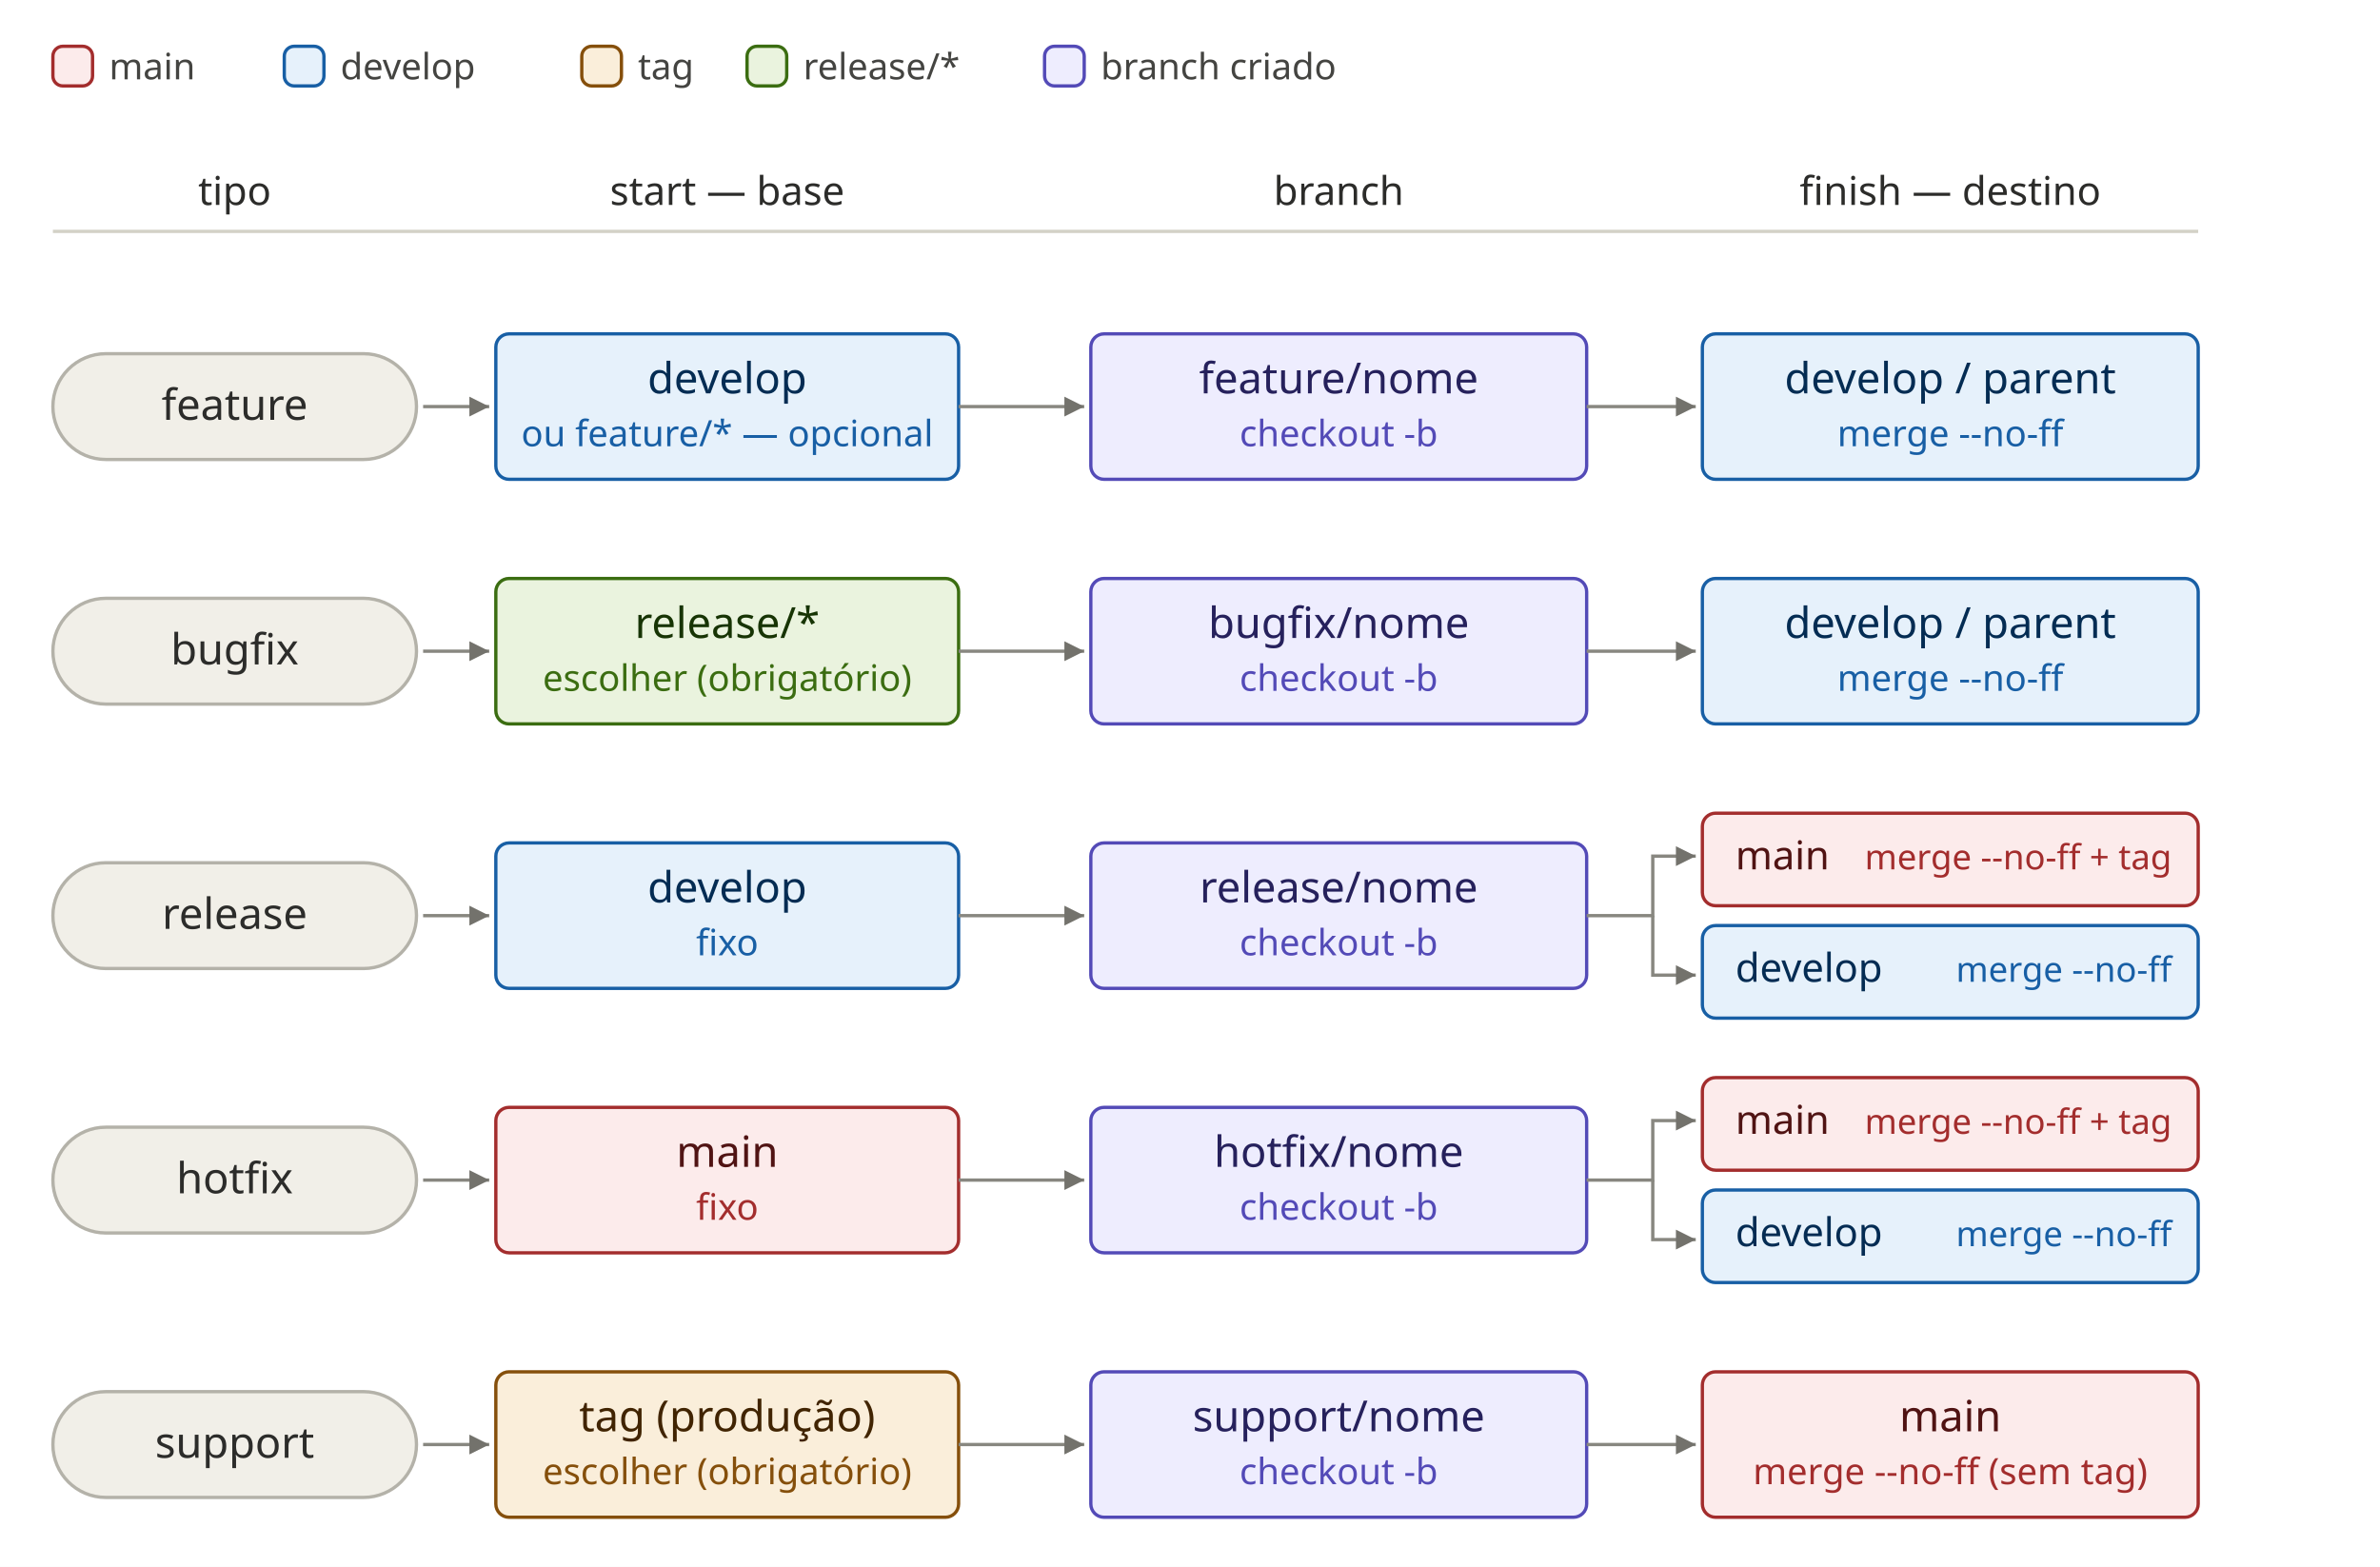
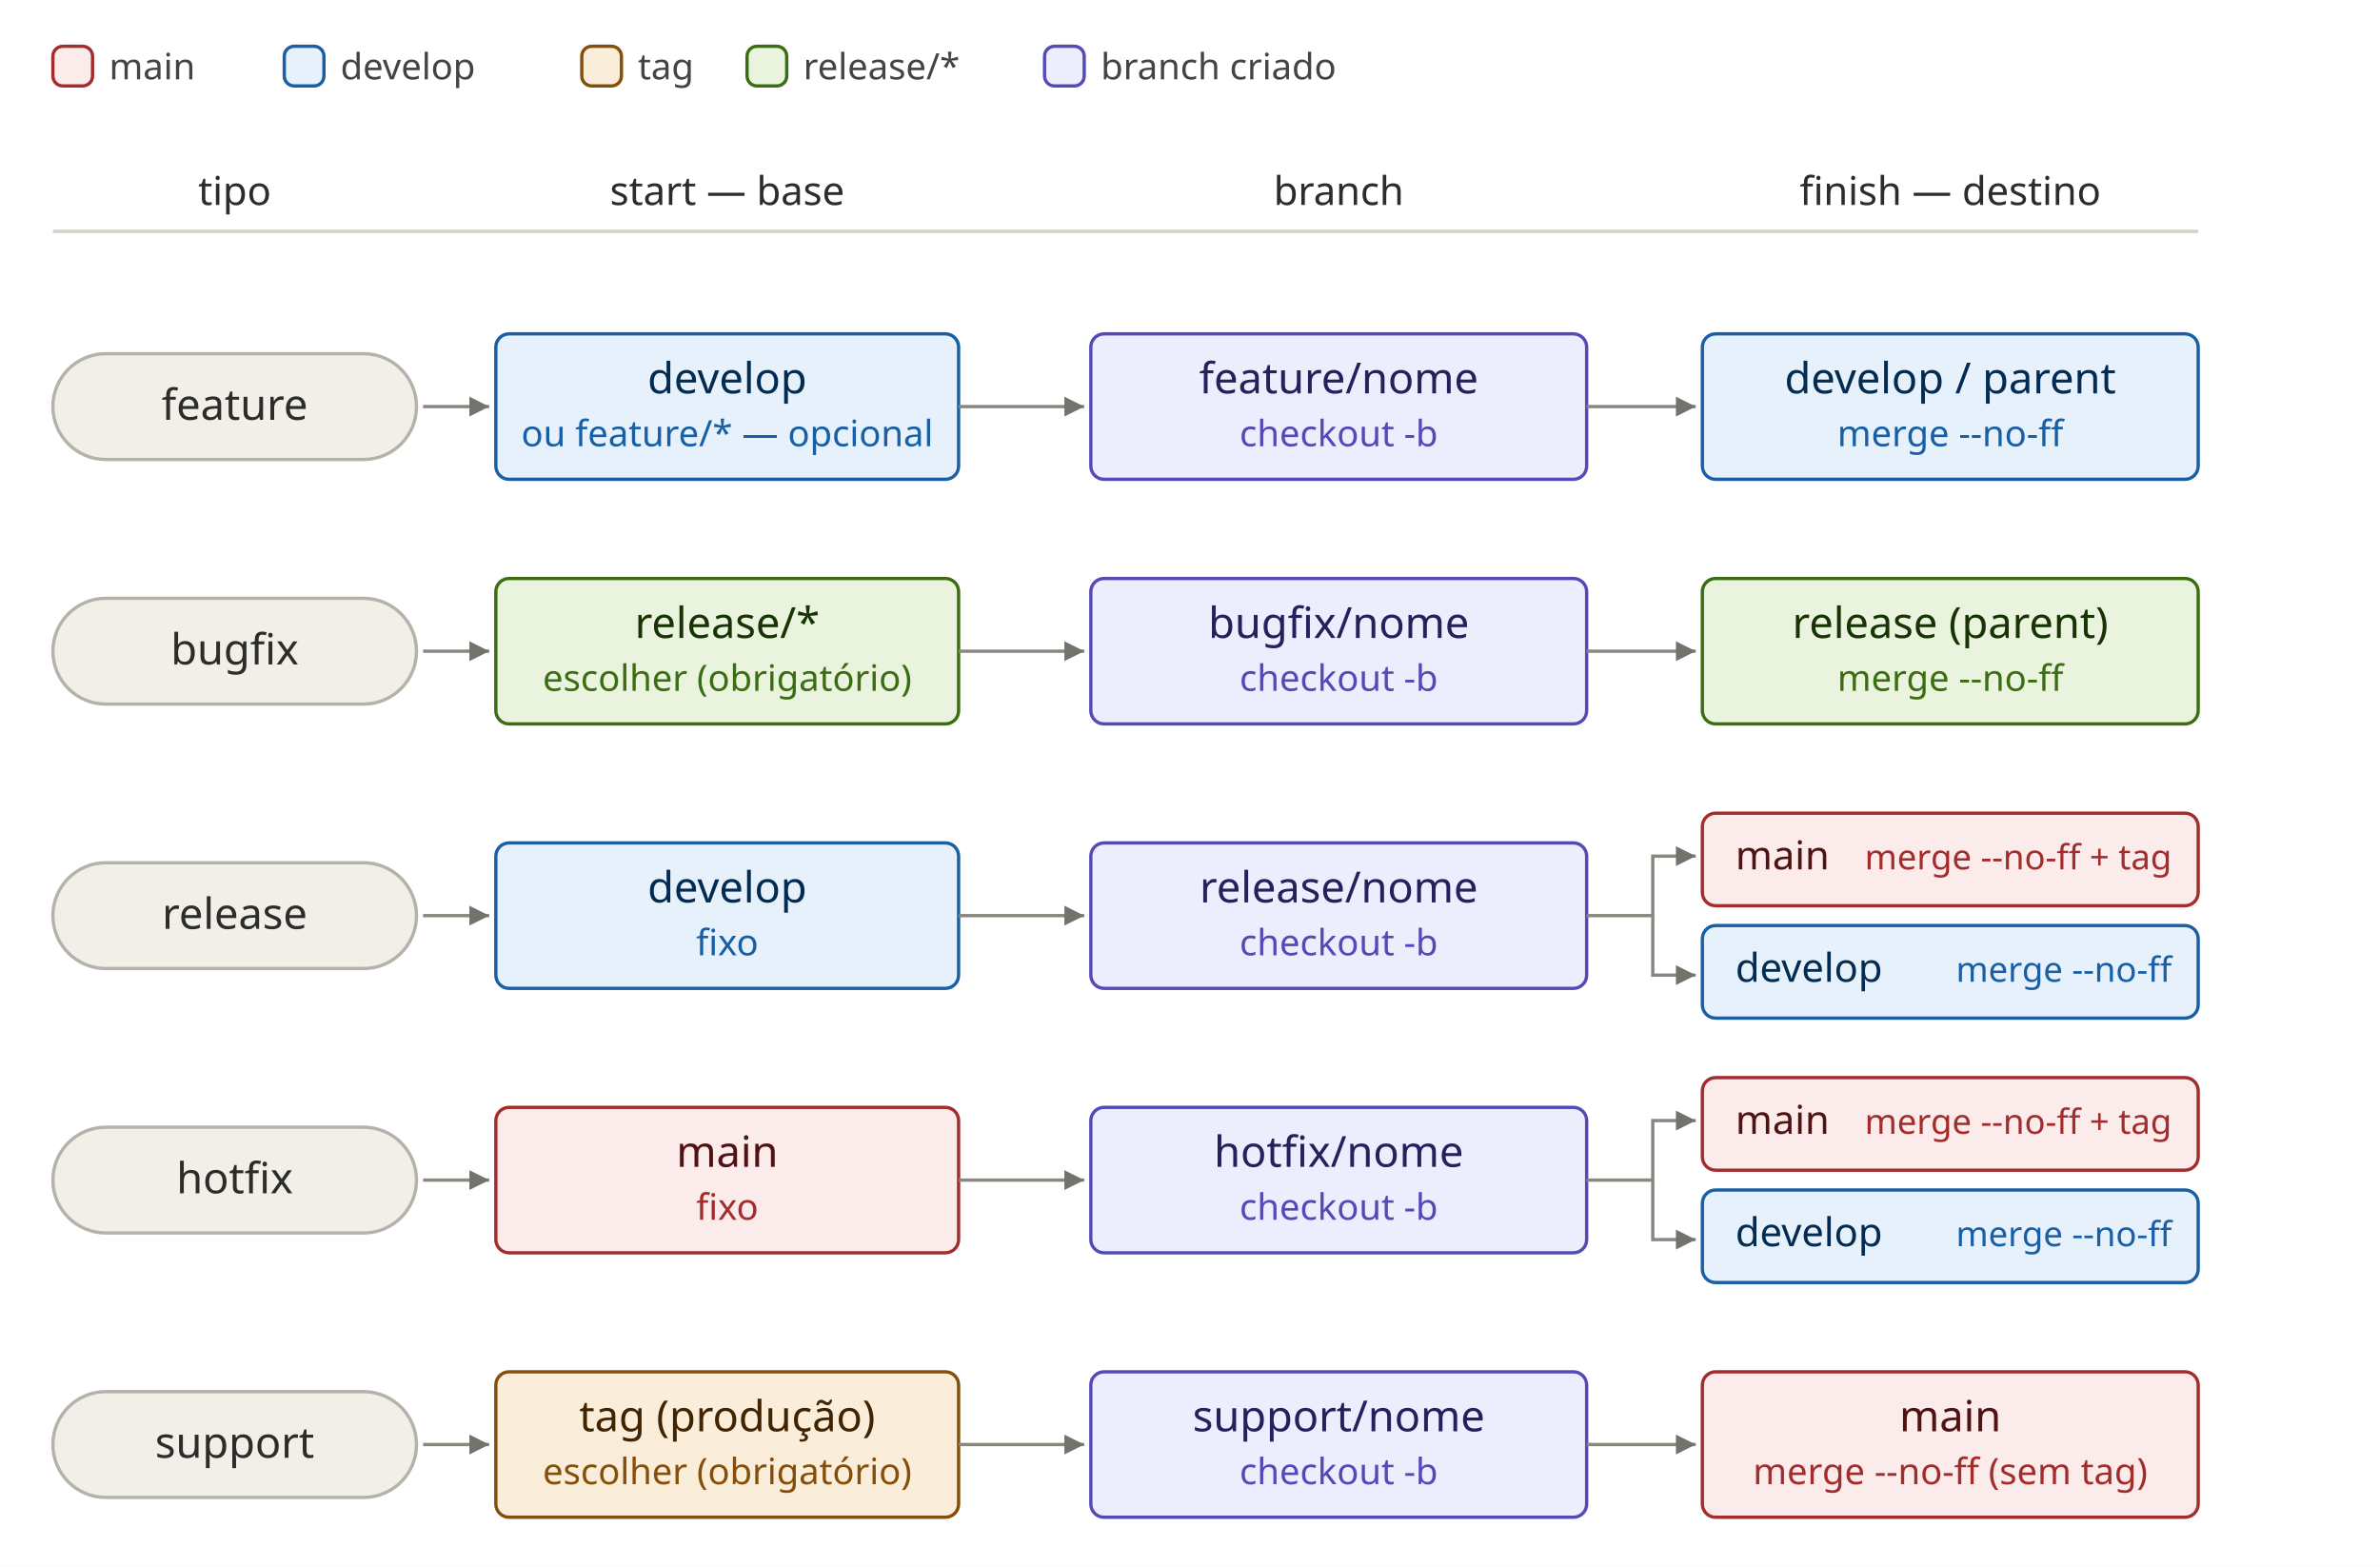
<svg xmlns="http://www.w3.org/2000/svg" viewBox="0 0 720 474" width="720" height="474" font-family="Segoe UI, system-ui, sans-serif" role="img">
  <defs>
    <marker id="arr" markerWidth="8" markerHeight="8" refX="6" refY="3" orient="auto">
      <path d="M0,0 L6,3 L0,6 z" fill="#73726c" />
    </marker>
  </defs>
  <rect x="0" y="0" width="720" height="474" fill="#ffffff" />
  <g font-size="11" fill="#444441">
    <rect x="16" y="14" width="12" height="12" rx="3" fill="#FCEBEB" stroke="#A32D2D" />
    <text x="33" y="24">main</text>
    <rect x="86" y="14" width="12" height="12" rx="3" fill="#E6F1FB" stroke="#185FA5" />
    <text x="103" y="24">develop</text>
    <rect x="176" y="14" width="12" height="12" rx="3" fill="#FAEEDA" stroke="#854F0B" />
    <text x="193" y="24">tag</text>
    <rect x="226" y="14" width="12" height="12" rx="3" fill="#EAF3DE" stroke="#3B6D11" />
    <text x="243" y="24">release/*</text>
    <rect x="316" y="14" width="12" height="12" rx="3" fill="#EEEDFE" stroke="#534AB7" />
    <text x="333" y="24">branch criado</text>
  </g>
  <g font-size="12" font-weight="500" fill="#2C2C2A" text-anchor="middle">
    <text x="71" y="62">tipo</text>
    <text x="220" y="62">start — base</text>
    <text x="405" y="62">branch</text>
    <text x="590" y="62">finish — destino</text>
  </g>
  <line x1="16" y1="70" x2="665" y2="70" stroke="#D3D1C7" />
  <g>
    <rect x="16" y="107" width="110" height="32" rx="16" fill="#F1EFE8" stroke="#B4B2A9" />
    <text x="71" y="127" text-anchor="middle" font-size="13" font-weight="500" fill="#2C2C2A">feature</text>
    <path d="M128,123 L148,123" stroke="#888780" marker-end="url(#arr)" />
    <rect x="150" y="101" width="140" height="44" rx="4" fill="#E6F1FB" stroke="#185FA5" />
    <text x="220" y="119" text-anchor="middle" font-size="13" font-weight="500" fill="#042C53">develop</text>
    <text x="220" y="135" text-anchor="middle" font-size="11" fill="#185FA5">ou feature/* — opcional</text>
    <path d="M290,123 L328,123" stroke="#888780" marker-end="url(#arr)" />
    <rect x="330" y="101" width="150" height="44" rx="4" fill="#EEEDFE" stroke="#534AB7" />
    <text x="405" y="119" text-anchor="middle" font-size="13" font-weight="500" fill="#26215C">feature/nome</text>
    <text x="405" y="135" text-anchor="middle" font-size="11" fill="#534AB7">checkout -b</text>
    <path d="M480,123 L513,123" stroke="#888780" marker-end="url(#arr)" />
    <rect x="515" y="101" width="150" height="44" rx="4" fill="#E6F1FB" stroke="#185FA5" />
    <text x="590" y="119" text-anchor="middle" font-size="13" font-weight="500" fill="#042C53">develop / parent</text>
    <text x="590" y="135" text-anchor="middle" font-size="11" fill="#185FA5">merge --no-ff</text>
  </g>
  <g>
    <rect x="16" y="181" width="110" height="32" rx="16" fill="#F1EFE8" stroke="#B4B2A9" />
    <text x="71" y="201" text-anchor="middle" font-size="13" font-weight="500" fill="#2C2C2A">bugfix</text>
    <path d="M128,197 L148,197" stroke="#888780" marker-end="url(#arr)" />
    <rect x="150" y="175" width="140" height="44" rx="4" fill="#EAF3DE" stroke="#3B6D11" />
    <text x="220" y="193" text-anchor="middle" font-size="13" font-weight="500" fill="#173404">release/*</text>
    <text x="220" y="209" text-anchor="middle" font-size="11" fill="#3B6D11">escolher (obrigatório)</text>
    <path d="M290,197 L328,197" stroke="#888780" marker-end="url(#arr)" />
    <rect x="330" y="175" width="150" height="44" rx="4" fill="#EEEDFE" stroke="#534AB7" />
    <text x="405" y="193" text-anchor="middle" font-size="13" font-weight="500" fill="#26215C">bugfix/nome</text>
    <text x="405" y="209" text-anchor="middle" font-size="11" fill="#534AB7">checkout -b</text>
    <path d="M480,197 L513,197" stroke="#888780" marker-end="url(#arr)" />
-     <rect x="515" y="175" width="150" height="44" rx="4" fill="#E6F1FB" stroke="#185FA5" />
-     <text x="590" y="193" text-anchor="middle" font-size="13" font-weight="500" fill="#042C53">develop / parent</text>
-     <text x="590" y="209" text-anchor="middle" font-size="11" fill="#185FA5">merge --no-ff</text>
+     <rect x="515" y="175" width="150" height="44" rx="4" fill="#EAF3DE" stroke="#3B6D11" />
+     <text x="590" y="193" text-anchor="middle" font-size="13" font-weight="500" fill="#173404">release (parent)</text>
+     <text x="590" y="209" text-anchor="middle" font-size="11" fill="#3B6D11">merge --no-ff</text>
  </g>
  <g>
    <rect x="16" y="261" width="110" height="32" rx="16" fill="#F1EFE8" stroke="#B4B2A9" />
    <text x="71" y="281" text-anchor="middle" font-size="13" font-weight="500" fill="#2C2C2A">release</text>
    <path d="M128,277 L148,277" stroke="#888780" marker-end="url(#arr)" />
    <rect x="150" y="255" width="140" height="44" rx="4" fill="#E6F1FB" stroke="#185FA5" />
    <text x="220" y="273" text-anchor="middle" font-size="13" font-weight="500" fill="#042C53">develop</text>
    <text x="220" y="289" text-anchor="middle" font-size="11" fill="#185FA5">fixo</text>
    <path d="M290,277 L328,277" stroke="#888780" marker-end="url(#arr)" />
    <rect x="330" y="255" width="150" height="44" rx="4" fill="#EEEDFE" stroke="#534AB7" />
    <text x="405" y="273" text-anchor="middle" font-size="13" font-weight="500" fill="#26215C">release/nome</text>
    <text x="405" y="289" text-anchor="middle" font-size="11" fill="#534AB7">checkout -b</text>
    <path d="M480,277 L500,277 L500,259 L513,259" fill="none" stroke="#888780" marker-end="url(#arr)" />
    <path d="M500,277 L500,295 L513,295" fill="none" stroke="#888780" marker-end="url(#arr)" />
    <rect x="515" y="246" width="150" height="28" rx="4" fill="#FCEBEB" stroke="#A32D2D" />
    <text x="525" y="263" font-size="12" font-weight="500" fill="#501313">main</text>
    <text x="657" y="263" text-anchor="end" font-size="10.5" fill="#A32D2D">merge --no-ff + tag</text>
    <rect x="515" y="280" width="150" height="28" rx="4" fill="#E6F1FB" stroke="#185FA5" />
    <text x="525" y="297" font-size="12" font-weight="500" fill="#042C53">develop</text>
    <text x="657" y="297" text-anchor="end" font-size="10.5" fill="#185FA5">merge --no-ff</text>
  </g>
  <g>
    <rect x="16" y="341" width="110" height="32" rx="16" fill="#F1EFE8" stroke="#B4B2A9" />
    <text x="71" y="361" text-anchor="middle" font-size="13" font-weight="500" fill="#2C2C2A">hotfix</text>
    <path d="M128,357 L148,357" stroke="#888780" marker-end="url(#arr)" />
    <rect x="150" y="335" width="140" height="44" rx="4" fill="#FCEBEB" stroke="#A32D2D" />
    <text x="220" y="353" text-anchor="middle" font-size="13" font-weight="500" fill="#501313">main</text>
    <text x="220" y="369" text-anchor="middle" font-size="11" fill="#A32D2D">fixo</text>
    <path d="M290,357 L328,357" stroke="#888780" marker-end="url(#arr)" />
    <rect x="330" y="335" width="150" height="44" rx="4" fill="#EEEDFE" stroke="#534AB7" />
    <text x="405" y="353" text-anchor="middle" font-size="13" font-weight="500" fill="#26215C">hotfix/nome</text>
    <text x="405" y="369" text-anchor="middle" font-size="11" fill="#534AB7">checkout -b</text>
    <path d="M480,357 L500,357 L500,339 L513,339" fill="none" stroke="#888780" marker-end="url(#arr)" />
    <path d="M500,357 L500,375 L513,375" fill="none" stroke="#888780" marker-end="url(#arr)" />
    <rect x="515" y="326" width="150" height="28" rx="4" fill="#FCEBEB" stroke="#A32D2D" />
    <text x="525" y="343" font-size="12" font-weight="500" fill="#501313">main</text>
    <text x="657" y="343" text-anchor="end" font-size="10.5" fill="#A32D2D">merge --no-ff + tag</text>
    <rect x="515" y="360" width="150" height="28" rx="4" fill="#E6F1FB" stroke="#185FA5" />
    <text x="525" y="377" font-size="12" font-weight="500" fill="#042C53">develop</text>
    <text x="657" y="377" text-anchor="end" font-size="10.5" fill="#185FA5">merge --no-ff</text>
  </g>
  <g>
    <rect x="16" y="421" width="110" height="32" rx="16" fill="#F1EFE8" stroke="#B4B2A9" />
    <text x="71" y="441" text-anchor="middle" font-size="13" font-weight="500" fill="#2C2C2A">support</text>
    <path d="M128,437 L148,437" stroke="#888780" marker-end="url(#arr)" />
    <rect x="150" y="415" width="140" height="44" rx="4" fill="#FAEEDA" stroke="#854F0B" />
    <text x="220" y="433" text-anchor="middle" font-size="13" font-weight="500" fill="#412402">tag (produção)</text>
    <text x="220" y="449" text-anchor="middle" font-size="11" fill="#854F0B">escolher (obrigatório)</text>
    <path d="M290,437 L328,437" stroke="#888780" marker-end="url(#arr)" />
    <rect x="330" y="415" width="150" height="44" rx="4" fill="#EEEDFE" stroke="#534AB7" />
    <text x="405" y="433" text-anchor="middle" font-size="13" font-weight="500" fill="#26215C">support/nome</text>
    <text x="405" y="449" text-anchor="middle" font-size="11" fill="#534AB7">checkout -b</text>
    <path d="M480,437 L513,437" stroke="#888780" marker-end="url(#arr)" />
    <rect x="515" y="415" width="150" height="44" rx="4" fill="#FCEBEB" stroke="#A32D2D" />
    <text x="590" y="433" text-anchor="middle" font-size="13" font-weight="500" fill="#501313">main</text>
    <text x="590" y="449" text-anchor="middle" font-size="11" fill="#A32D2D">merge --no-ff (sem tag)</text>
  </g>
</svg>
